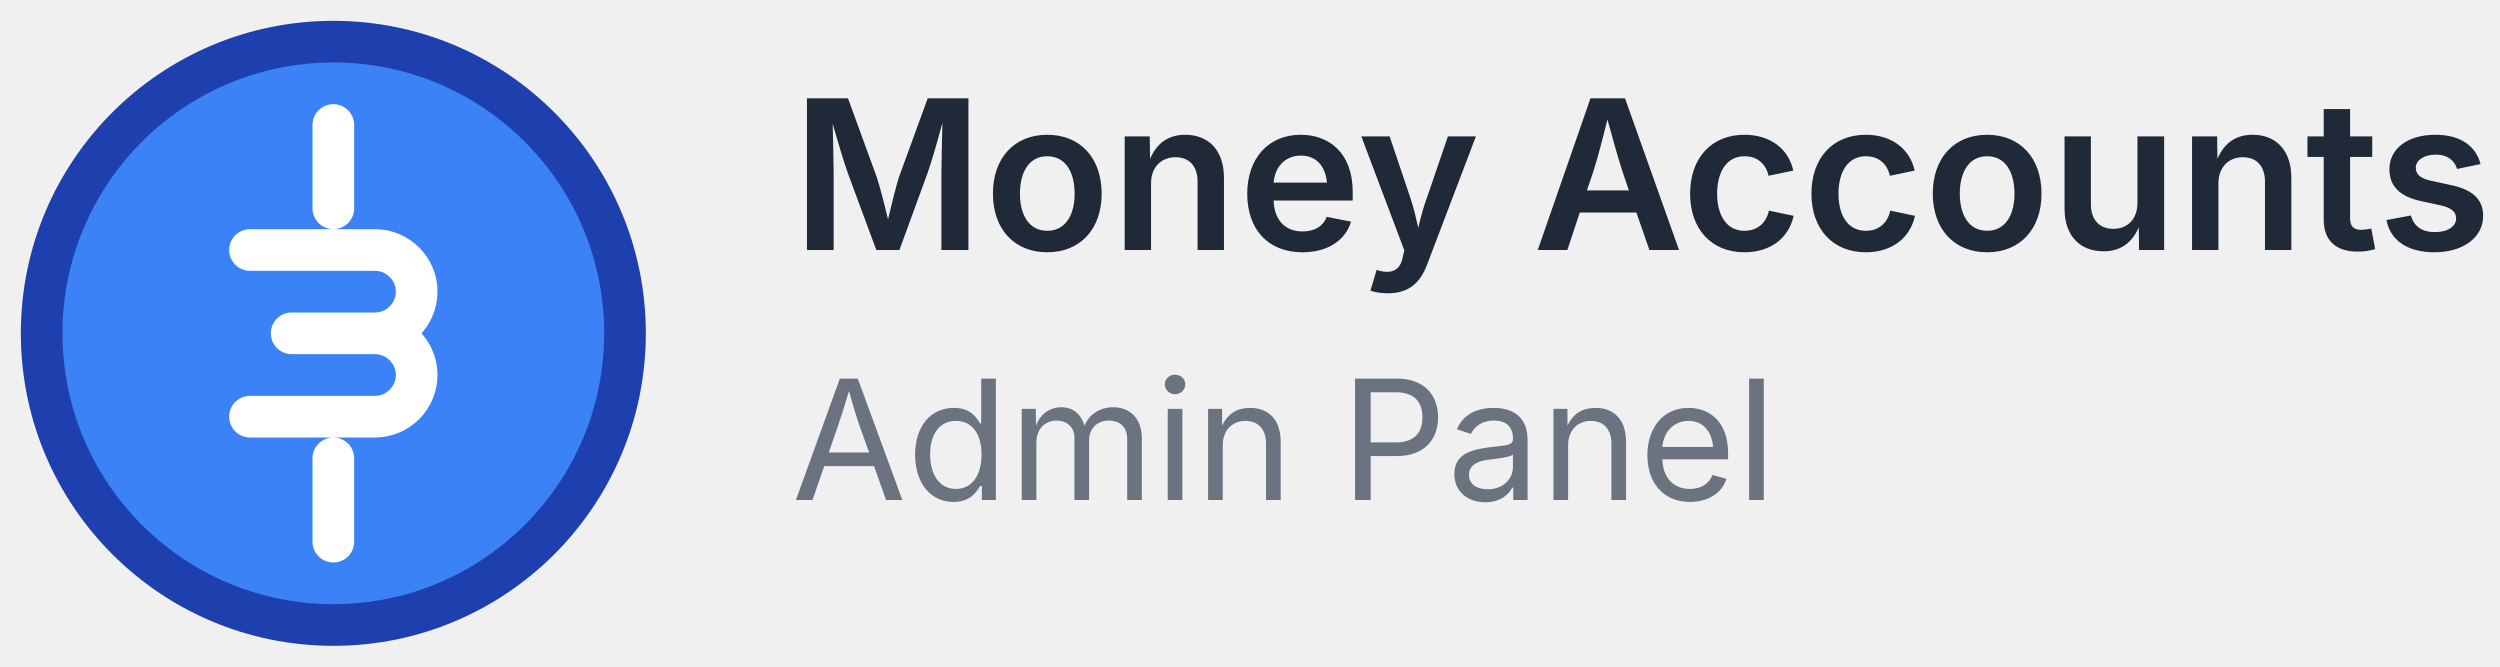
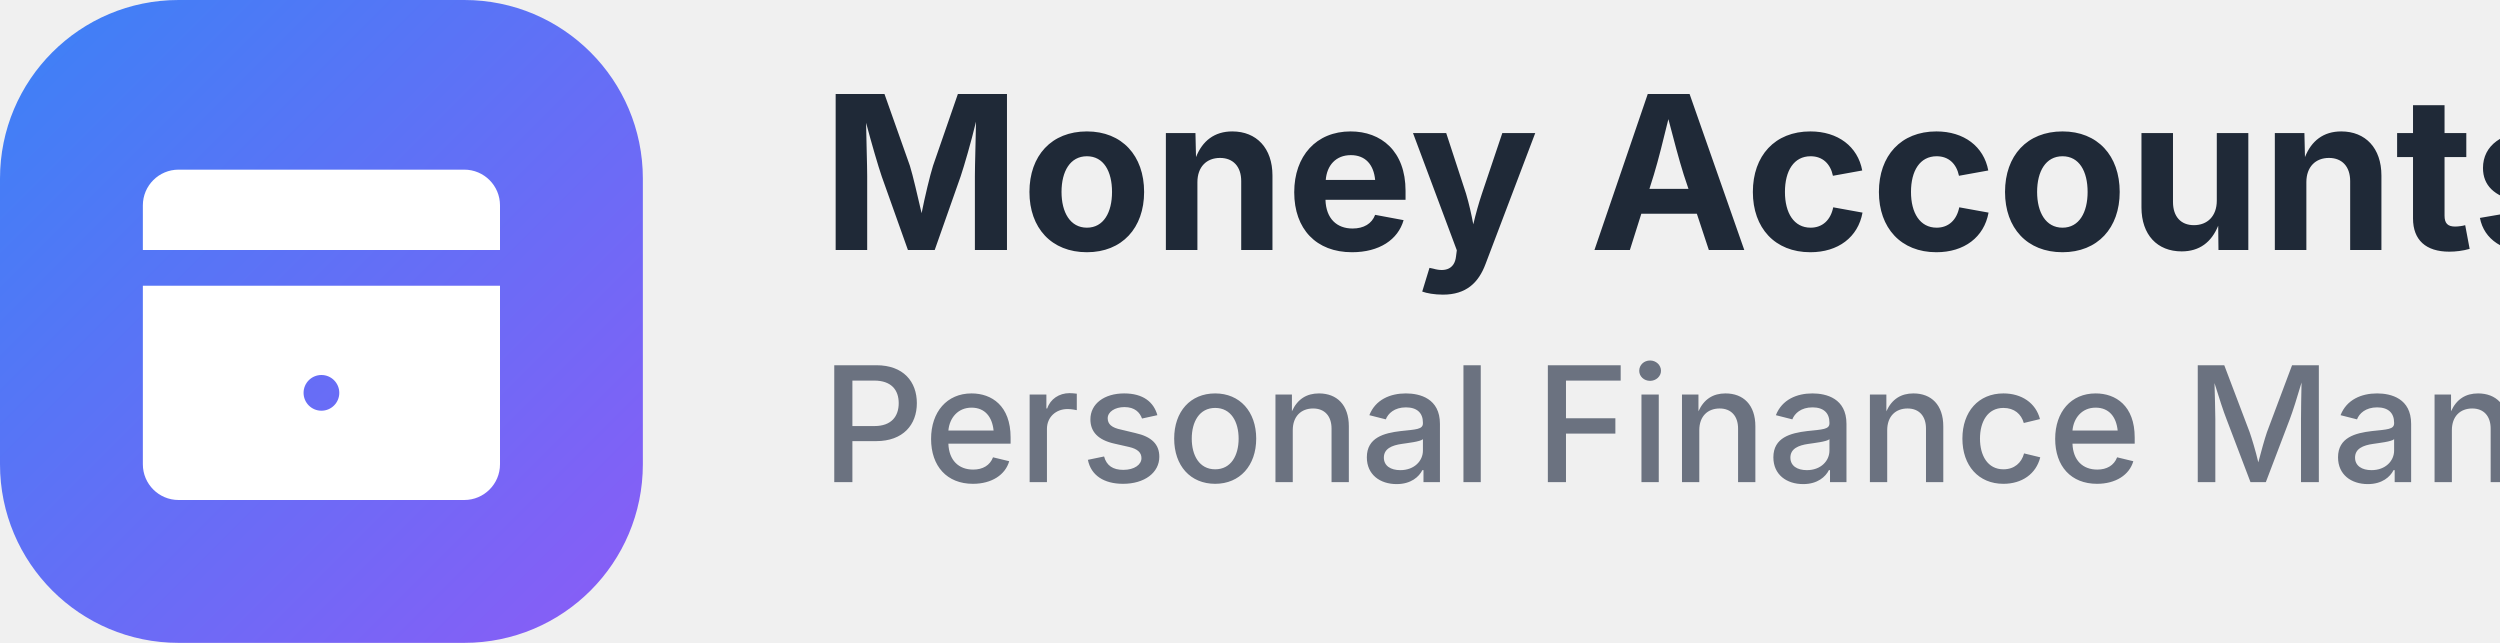
- <svg xmlns="http://www.w3.org/2000/svg" width="120" height="32" viewBox="0 0 120 32" fill="none">
-   <circle cx="16" cy="16" r="14" fill="#3B82F6" stroke="#1E40AF" stroke-width="2" />
-   <path d="M16 6v4m0 12v4m-4-14h6c1.1 0 2 .9 2 2s-.9 2-2 2h-4m0 0h4c1.1 0 2 .9 2 2s-.9 2-2 2h-6" stroke="white" stroke-width="2" stroke-linecap="round" stroke-linejoin="round" fill="none" />
-   <text x="38" y="12" font-family="Inter, sans-serif" font-size="10" font-weight="600" fill="#1F2937">
-     Money Accounts
-   </text>
-   <text x="38" y="24" font-family="Inter, sans-serif" font-size="8" font-weight="400" fill="#6B7280">
-     Admin Panel
-   </text>
+ <svg xmlns="http://www.w3.org/2000/svg" width="140" height="36" viewBox="0 0 140 36" fill="none">
+   <defs>
+     <linearGradient id="lg" x1="0%" y1="0%" x2="100%" y2="100%">
+       <stop offset="0%" stop-color="#3b82f6" />
+       <stop offset="100%" stop-color="#8b5cf6" />
+     </linearGradient>
+   </defs>
+   <rect x="0" y="0" width="36" height="36" rx="10" fill="url(#lg)" />
+   <path d="M28 14v-2.5a2 2 0 0 0-2-2H10a2 2 0 0 0-2 2V14h20zM8 16v10a2 2 0 0 0 2 2h16a2 2 0 0 0 2-2V16H8zm10 5a1 1 0 1 1 0 2 1 1 0 0 1 0-2z" fill="white" />
+   <text x="46" y="14" font-family="Inter, sans-serif" font-size="12" font-weight="700" fill="#1F2937">Money Accounts</text>
+   <text x="46" y="27" font-family="Inter, sans-serif" font-size="9" font-weight="500" fill="#6B7280">Personal Finance Manager</text>
</svg>
